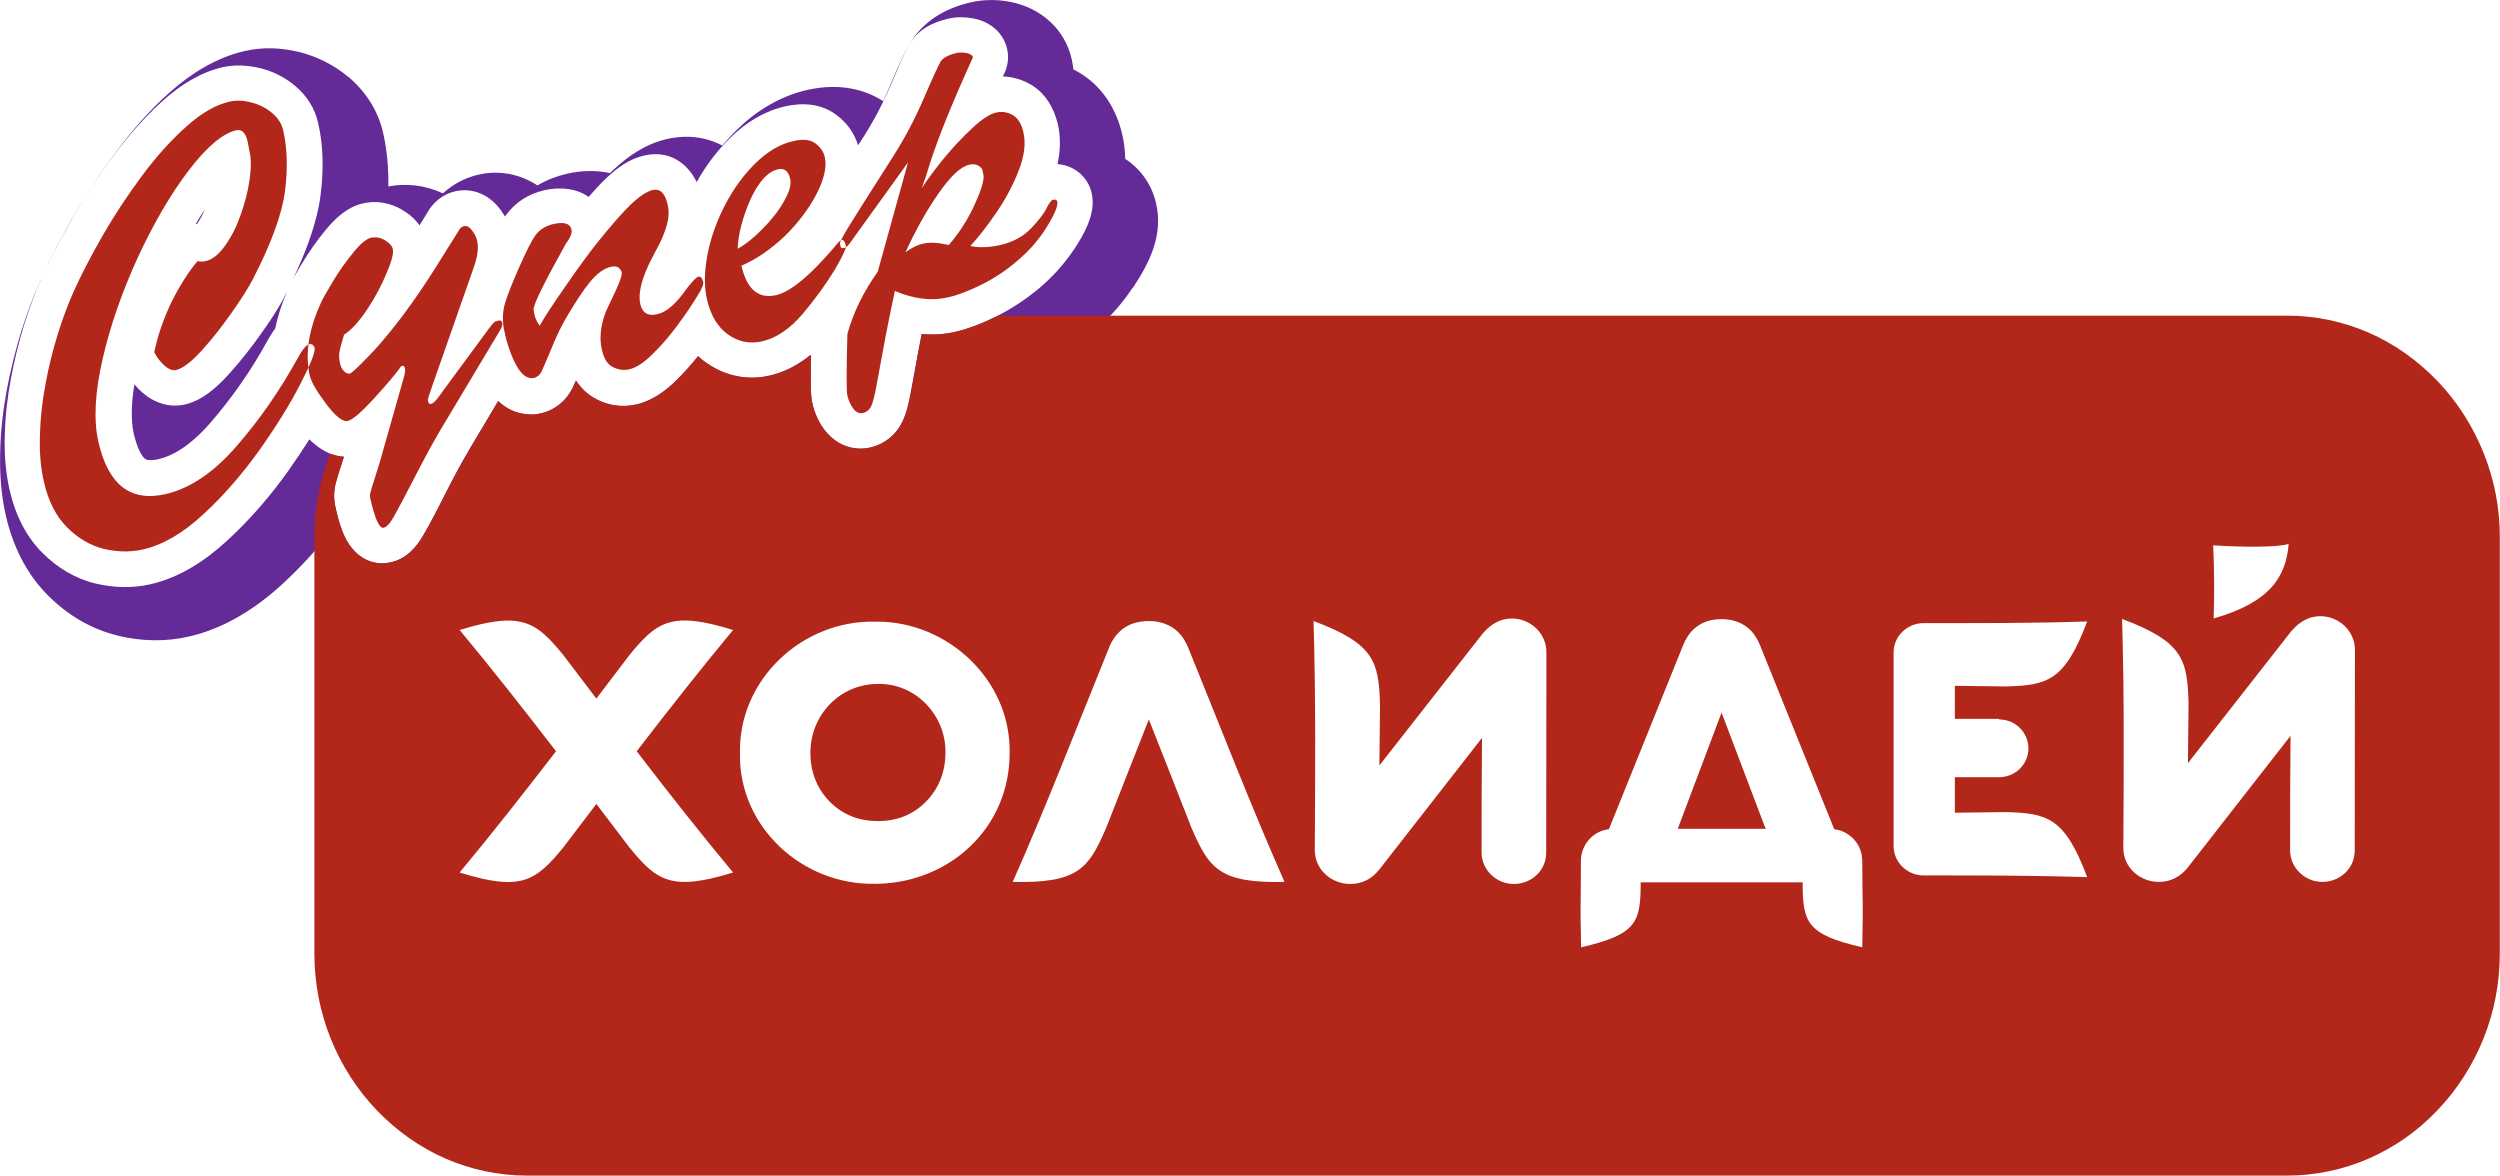
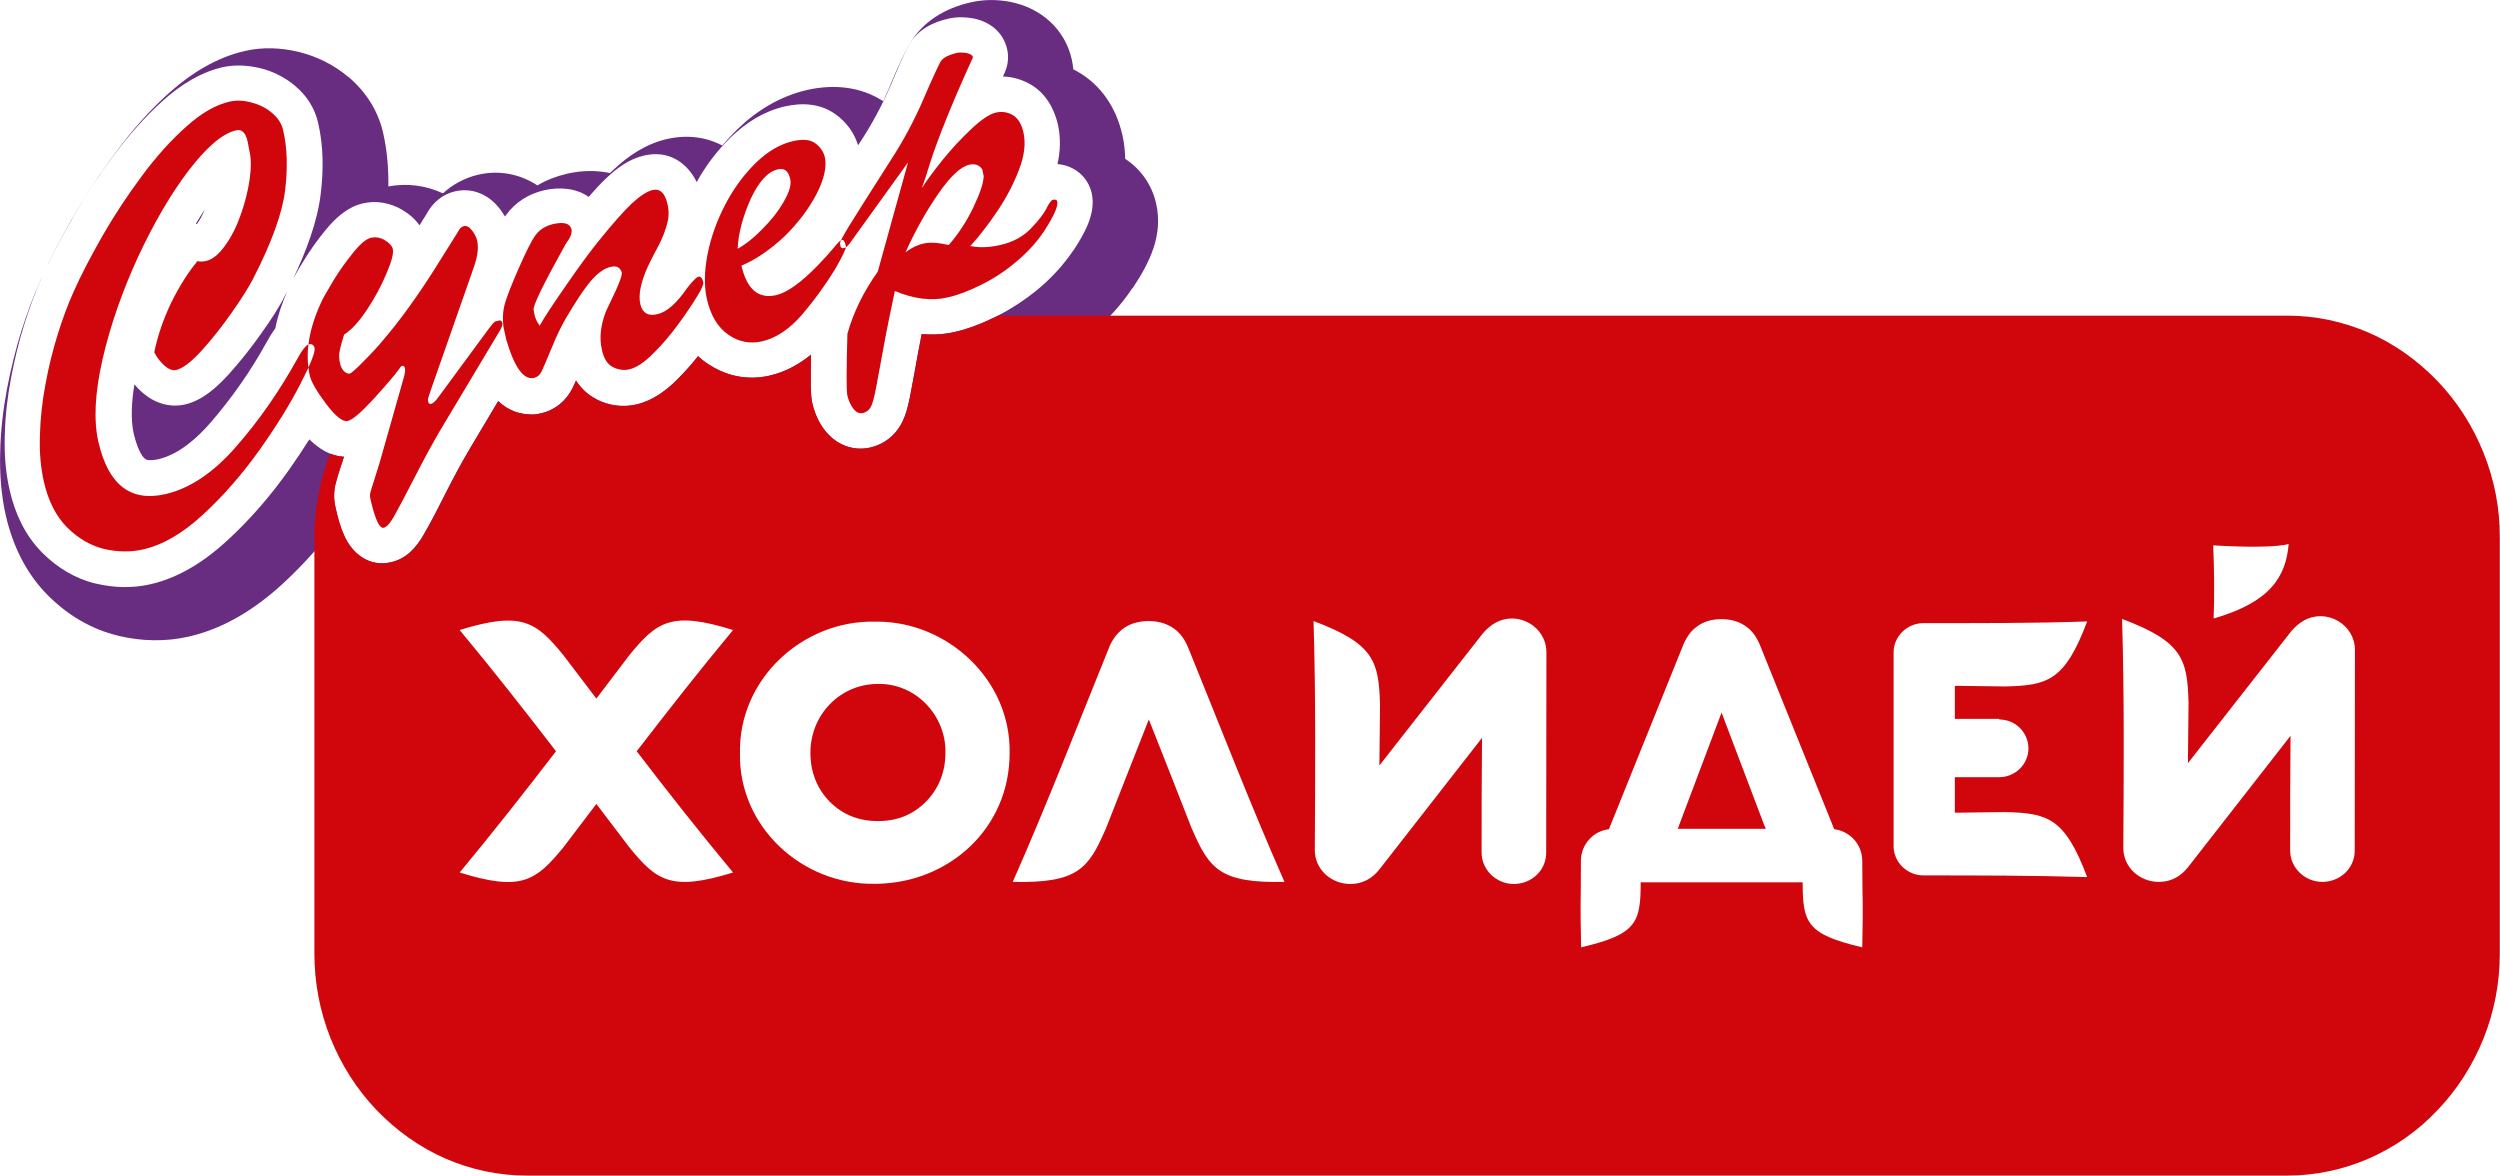
<svg xmlns="http://www.w3.org/2000/svg" version="1.1" id="_x31_" x="0px" y="0px" viewBox="0 0 1196 562.4" style="enable-background:new 0 0 1196 562.4;" xml:space="preserve">
  <style type="text/css">
- 	.st0{fill-rule:evenodd;clip-rule:evenodd;fill:#B3271B;}
- 	.st1{fill-rule:evenodd;clip-rule:evenodd;fill:#632A98;}
+ 	.st0{fill-rule:evenodd;clip-rule:evenodd;fill:#D1050C;}
+ 	.st1{fill-rule:evenodd;clip-rule:evenodd;fill:#682C80;}
</style>
  <path class="st0" d="M420,327.2L420,327.2c-18.3,0-32.3,14.9-32.3,32.9c0,9.2,3.1,17.1,9.2,23.4c6.3,6.3,13.9,9.3,23.1,9.3l0.1,0  c9.2,0,16.8-3.1,23-9.4c6.1-6.3,9.2-14.2,9.2-23.4C452.6,342.3,438.1,326.8,420,327.2z" />
  <path class="st0" d="M844.1,395l-20.5-54.1L803.2,395c0,0.1-0.1,0.3-0.1,0.4l-0.5,1.1c14.1,0,28.2,0,42.2,0l-0.5-1.1  C844.2,395.3,844.2,395.1,844.1,395z" />
  <g>
    <path class="st1" d="M98,100.2c-1.5,2.2-2.9,4.5-4.3,6.8l0.5,0.2C95.8,105,97,102.6,98,100.2z" />
    <path class="st1" d="M125.2,159.2c-4.9,7-10.2,13.7-15.9,20c-5.6,6.1-12.5,12.4-20.8,14.3c-7.6,1.7-14.8-0.8-20.5-5.8l-0.1-0.1   c-1.3-1.1-2.5-2.4-3.6-3.7c-1.3,7.9-1.9,16.6-0.3,23.7c0.7,2.9,2.9,10.7,5.9,12.2c1.5,0.7,4.3,0.2,5.8-0.1   c9.9-2.3,18.6-10.1,25.1-17.6c10.2-11.8,19.2-24.7,26.7-38.3c1.3-2.3,2.6-4.6,4.2-6.7c1.2-6.1,3.2-12,5.7-17.7   c-0.3,0.7-0.7,1.3-1,1.9C133.3,147.5,129.2,153.6,125.2,159.2z" />
    <path class="st1" d="M553.1,97.4c-2.1-9.3-7.6-16.7-14.8-21.4c-0.1-3.9-0.5-7.8-1.4-11.6c-2.9-12.7-10-23.7-21.5-30.2   c-0.6-0.3-1.2-0.7-1.9-1c-0.2-1.6-0.4-3.2-0.8-4.9c-3.3-14.6-15-24.6-29.4-27.4c-6.2-1.2-12.6-1.2-18.8,0.2   c-12.4,2.8-23.3,9.2-29.7,20.5c-3.7,6.5-7,14.7-9.9,21.5c-0.8,1.8-1.6,3.5-2.4,5.3c-10.8-7-23.6-8.2-36.2-5.4   c-13.1,3-24.4,9.9-33.9,19.2c-2.4,2.4-4.7,4.9-6.9,7.4c-7.6-4-16.6-5.3-26.4-3.1c-10,2.3-18.4,7.9-25.7,14.8   c-0.5,0.5-1.1,1-1.6,1.5c-6.5-1.4-13.5-1.3-20.5,0.3c-5.1,1.2-9.8,3-14.2,5.6c-8.2-5.4-18.3-7.5-28.4-5.1   c-6.4,1.5-12.1,4.6-16.8,8.9c-8.1-3.8-17.3-5-26.1-3.3c0.1-8.6-0.6-17.2-2.5-25.6c-2.4-10.6-8.3-19.8-16.6-26.8l-0.2-0.1   c-6.8-5.7-14.7-9.6-23.3-11.8l-0.1,0c-8.5-2.1-17.4-2.5-26-0.5c-13.5,3.1-25.4,10.5-35.7,19.6c-9.6,8.5-18.2,18.3-25.8,28.6   C48,82.7,41,93.4,34.6,104.5l0,0.1c-5.6,9.7-10.9,19.7-15.5,30l0,0.1c-3.5,7.8-6.4,15.9-9,24.1c-2.8,9-5,18.2-6.8,27.5   C1.5,196,0.3,206,0.1,216c-0.3,10.3,0.4,20.7,2.7,30.7c3.3,14.3,9.6,27.5,20,38l0.1,0.1c9.4,9.4,20.6,16.2,33.6,19.3l0.2,0.1   c11.1,2.6,22.6,2.9,33.8,0.3c16.9-3.9,31.7-13.3,44.4-24.9c8.5-7.8,16.4-16.4,23.5-25.4c0,0.2,0.1,0.5,0.1,0.7   c1.3,5.8,3,11.8,5.4,17.2c7.4,16.1,23.4,26.1,41.4,22c12.1-2.8,20.7-11,26.7-21.4c3.8-6.6,7.3-13.6,10.7-20.3   c3.5-6.8,7.1-13.7,11-20.3l5.5-9.2c5.4,1.3,11.4,1.4,18-0.2c5.9-1.4,11.3-4,15.8-7.7c9.3,4.5,19.7,5.7,29.8,3.4   c11.1-2.5,20.3-9,28.1-16.9c0.2-0.2,0.3-0.3,0.5-0.5c10.9,5.1,23,6.5,35,3.7c0,0,0,0,0,0c0,0.2,0.1,0.4,0.1,0.6   c1.6,7.2,4.7,13.9,9.3,19.7l0.1,0.2c9.3,11.6,23.9,17.2,38.5,13.9c11.2-2.6,20.6-9.8,26.1-19.9c3.2-5.9,4.8-12.7,6.1-19.3l0-0.2   c0.9-5,1.8-9.9,2.7-14.9c1.8-0.3,3.7-0.6,5.5-1c8.3-1.9,16.3-5,23.8-8.8c8.3-4.2,16.1-9.3,23.3-15.3l0.1-0.1   c7.6-6.3,14.3-13.6,19.7-21.7l0.2-0.2l0.2-0.2C550.1,125.4,556.5,112.4,553.1,97.4z M513.6,119.7l-0.1,0.1l-0.1,0.1   c-4.6,6.8-10.2,12.9-16.5,18.2c-6.2,5.1-12.9,9.6-20.1,13.2c-6.4,3.2-13.1,5.9-20,7.5c-5.3,1.2-10.6,1.5-15.9,1   c-0.6,3.3-1.3,6.6-1.9,9.9c-1.1,6.2-2.2,12.3-3.4,18.5l0,0.1c-0.9,4.7-2.1,10.2-4.4,14.4c-3.1,5.8-8.4,9.9-14.9,11.4   c-8.3,1.9-16.3-1.4-21.5-7.9l-0.1-0.1c-3-3.8-5-8.3-6.1-13c-0.9-3.8-0.8-8.8-0.8-12.7c0-3.6,0.1-7.2,0.1-10.7   c-5.8,4.7-12.3,8.3-19.8,10c-10.4,2.4-20.8,0.3-29.6-5.7l-0.1,0c-1.6-1.1-3.1-2.3-4.5-3.6c-3,3.8-6.2,7.4-9.6,10.8   c-5.5,5.6-12.1,10.5-19.9,12.3c-6.5,1.5-13.3,0.6-19.2-2.5l-0.1-0.1c-4.1-2.1-7.2-5.2-9.6-8.8c-0.5,1.2-1.1,2.3-1.6,3.5   c-3,6.1-8.4,10.6-15,12.1c-3.1,0.7-3.3,0.7-6.5,0.5c-5.8-0.4-10.4-2.8-14.1-6.3l-13.7,23c-4.1,6.9-7.9,14.1-11.5,21.2   c-3.3,6.5-6.7,13.3-10.4,19.6c-3.6,6.3-8.4,11.7-15.8,13.3c-10.1,2.3-18.2-3.8-22.2-12.6c-2-4.3-3.3-9.3-4.3-13.9   c-0.8-3.5-0.8-7.2,0-10.7c0.6-2.5,1.4-5,2.2-7.5c0.6-1.9,1.3-3.9,1.9-5.8c-6.4-0.3-11.9-3.8-16.5-8.3c-3.2,5-6.5,10-9.9,14.8   c-8.6,12.1-18.4,23.5-29.4,33.6c-10.4,9.6-22.7,17.7-36.7,20.9c-8.7,2-17.5,1.7-26.1-0.3l-0.1,0c-9.9-2.4-18.4-7.6-25.6-14.8   l-0.1-0.1c-8.1-8.2-13-18.7-15.5-29.9c-2-8.7-2.6-17.6-2.3-26.4c0.2-9.2,1.3-18.3,3-27.3c1.6-8.6,3.7-17.1,6.3-25.5   c2.4-7.5,5.1-15,8.3-22.3c4.3-9.7,9.4-19.2,14.7-28.5c6.1-10.5,12.7-20.6,20-30.3c7-9.4,14.8-18.3,23.5-26.1   c8.1-7.2,17.5-13.3,28.2-15.8c6-1.4,12.2-1,18.1,0.4l0.1,0c6.1,1.5,11.8,4.4,16.6,8.4l0.1,0.1c5.5,4.6,9.4,10.6,11,17.7   c2.6,11.2,2.6,22.9,1.2,34.2c-1.6,13.3-7.1,27.6-13.1,40.2c1.4-2.6,3-5.1,4.4-7.5c3.3-5.5,7-10.7,11.1-15.7   c4.7-5.7,10.4-11,17.8-12.7c6.4-1.5,13-0.3,18.7,3l0.1,0.1c3.3,1.9,6.2,4.4,8.3,7.4c1.1-1.8,2.3-3.7,3.4-5.5   c2.9-5.4,7.6-9.4,13.7-10.8c8.1-1.8,15.8,1.5,20.9,7.9c1.1,1.3,2,2.8,2.9,4.2c0.1-0.2,0.3-0.4,0.4-0.6c4.5-6.3,11-10.3,18.4-12   c7.6-1.7,15.5-0.9,21.2,3.2c2.8-3.2,5.7-6.4,8.7-9.2c5.1-4.8,11-9.1,17.9-10.6c11.6-2.7,20.5,3.3,25.1,12.7   c4.4-7.9,9.8-15.1,16.3-21.4c7.3-7.1,15.9-12.5,25.9-14.8c8.4-1.9,17.2-1.4,24.4,3.9c5.1,3.7,8.8,8.8,10.6,14.7   c0.3-0.5,0.6-0.9,0.9-1.4l0.1-0.1c5.6-8.5,10.4-17.5,14.5-26.9c2.7-6.2,5.7-14,9-19.8c4-7.1,11.2-10.7,18.8-12.4   c3.9-0.9,7.9-0.8,11.8-0.1c7.8,1.5,14.3,6.5,16.2,14.6c1,4.3,0.3,8.7-1.7,12.5c-0.1,0.2-0.2,0.5-0.3,0.7c4.5,0.1,8.9,1.4,12.9,3.6   c7.3,4.1,11.5,11.3,13.4,19.3c1.4,6.3,1.2,12.8-0.2,19c7.8,0.6,14.5,5.8,16.4,14C524.4,102.2,518.7,111.9,513.6,119.7z" />
  </g>
  <path class="st0" d="M94.5,124.9c1.1,0.3,2.4,0.3,3.9,0c3.2-0.7,6.3-3.2,9.2-7.3c3-4.1,5.5-9,7.5-14.7c2-5.6,3.5-11.3,4.3-16.9  c0.8-5.6,0.8-10.3-0.1-13.9c-0.1-0.3-0.2-1-0.4-2.1c-0.2-1.1-0.3-1.9-0.5-2.5c-0.9-4-2.7-5.7-5.3-5.2c-6.6,1.5-14.1,7.9-22.8,19.2  c-8.6,11.3-16.7,25.2-24.3,41.5c-7.5,16.4-13.2,32.6-16.9,48.7c-3.7,16.1-4.4,29.4-2,39.8c4.7,20.4,15.3,28.7,32,24.9  c11.8-2.7,23.2-10.4,34.1-23c11-12.6,20.5-26.4,28.8-41.3c2.5-4.7,4.5-7.1,5.8-7.4c1.4-0.3,2.3,0.3,2.7,1.8c0.4,1.8-1.8,7.5-6.7,17  c-4.9,9.6-11.4,20.1-19.6,31.7c-8.2,11.5-17.2,21.9-27,30.9c-9.8,9.1-19.5,14.7-29,16.8c-5.9,1.3-12,1.2-18.5-0.3  c-6.4-1.6-12.3-5-17.6-10.3c-5.3-5.3-9-12.6-11.1-21.8c-1.5-6.6-2.2-14-1.9-22.2c0.2-8.1,1.1-16.4,2.7-24.7  c1.5-8.3,3.5-16.2,5.8-23.6c2.3-7.4,4.8-14.2,7.6-20.4c3.6-8.1,8.3-17.1,13.9-26.9c5.7-9.9,12-19.4,18.9-28.7  c6.9-9.3,14-17.1,21.2-23.5c7.2-6.5,14.1-10.4,20.7-11.9c3.1-0.7,6.5-0.6,10.3,0.4c3.8,1,7.1,2.6,9.9,5c2.9,2.4,4.7,5.2,5.4,8.5  c1.9,8.2,2.2,17.7,0.9,28.5c-1.3,10.8-6.4,25.1-15.5,42.7c-2,3.9-5.3,9.1-10,15.8c-4.7,6.7-9.5,12.8-14.5,18.3  c-5,5.5-9.1,8.5-12.1,9.2c-1.7,0.4-3.6-0.3-5.6-2.1c-2-1.8-3.7-3.9-4.9-6.4c1.6-7.8,4.3-15.7,8.1-23.7  C85.9,136.8,90.1,130.1,94.5,124.9L94.5,124.9z M164.6,160.1c3.6-2.3,7.2-6.3,11-12c3.8-5.7,6.9-11.5,9.3-17.3  c2.5-5.8,3.5-9.7,3-11.7c-0.3-1.5-1.7-2.9-3.8-4.2c-2.2-1.3-4.4-1.6-6.5-1.2c-2.3,0.5-5.1,2.8-8.5,7c-3.4,4.2-6.7,8.7-9.7,13.7  c-3,5-5.1,8.6-6.1,11c-5.7,12.6-7.4,24-5.1,34.3c0.7,3,3.3,7.5,7.8,13.5c4.5,6,8,8.7,10.3,8.2c2.3-0.5,6.4-4,12.2-10.3  c5.8-6.4,10.1-11.3,12.7-14.9c0.4-0.7,0.8-1.1,1.3-1.2c0.6-0.1,1,0.3,1.2,1.1c0.2,0.8,0.1,2-0.3,3.7l-11.8,41.6  c-0.8,2.7-1.7,5.5-2.6,8.3c-1,2.9-1.5,4.9-1.8,5.9c-0.3,1-0.2,2.1,0,3.1c2.2,9.6,4.3,14.2,6.3,13.8c1.4-0.3,3.1-2.1,4.9-5.3  c1.8-3.2,5.2-9.5,10-18.9c4.8-9.4,8.9-16.8,12-22.1l28.9-48.3c0.8-1.5,1.2-2.7,1-3.4c-0.2-0.8-0.6-1.2-1.4-1.2l-2,0.5  c-0.7,0.4-1.8,1.7-3.4,3.9l-23.7,32.2c-1.4,2-2.6,3.1-3.8,3.4c-0.1,0-0.5-0.1-1-0.5l-0.3-1.5c0-0.5,0.7-2.8,2.2-7l19.9-56.8  c1.7-5,2.2-9.1,1.5-12.2c-0.4-1.9-1.3-3.6-2.6-5.2c-1.2-1.6-2.5-2.2-3.8-1.9c-1.1,0.2-2,1.1-2.8,2.7c-3.5,5.6-7.1,11.4-10.9,17.4  c-3.8,6-7.9,12.2-12.4,18.4c-4.4,6.2-9.2,12.2-14.1,17.9c-1.3,1.5-3.8,4.3-7.6,8.1c-3.7,3.8-6,5.8-6.7,6c-0.8,0.2-1.7-0.1-2.7-1  c-1-0.9-1.6-2.1-2-3.8c-0.5-2-0.6-3.8-0.3-5.4C162.7,166.7,163.4,163.9,164.6,160.1L164.6,160.1z M258.2,155.8  c2.2-4,6.5-10.5,12.7-19.4c6.2-9,11.1-15.6,14.6-20c7.2-9,12.8-15.3,16.7-19c3.9-3.6,7.2-5.8,10-6.5c3.6-0.8,6,1.5,7.2,7  c0.7,3.1,0.6,6.2-0.3,9.4c-0.9,3.2-2.1,6.4-3.7,9.5c-1.6,3.1-3.3,6.2-4.9,9.5c-3.9,8.2-5.2,14.6-4.2,19.1c1,4.3,3.7,6,8.2,4.9  c4.5-1,9.2-5.2,14.3-12.6c2.6-3.3,4.4-5.1,5.2-5.3c1.2-0.3,1.9,0.5,2.4,2.4c0.3,1.1-0.6,3.3-2.6,6.5c-2.6,4.3-5.7,8.9-9.3,13.8  c-3.6,4.9-7.5,9.6-11.9,13.9c-4.3,4.4-8.2,6.9-11.6,7.7c-2.6,0.6-5.2,0.2-7.8-1.1c-2.6-1.3-4.4-4.1-5.3-8.5  c-1.2-5.2-0.6-11.1,1.7-17.4c0.1-0.2,0.2-0.5,0.5-1.2c0.3-0.6,1.7-3.7,4.4-9.3c2.2-4.8,3.2-7.8,2.9-9c-0.2-0.8-0.7-1.5-1.5-2.2  c-0.9-0.6-2.1-0.7-3.8-0.3c-3.2,0.7-6.4,3.1-9.7,7c-3.3,4-7.1,9.8-11.7,17.6c-2.2,3.8-4.5,8.5-6.8,14.2c-2.4,5.7-3.9,9.4-4.8,11.2  c-0.8,1.7-2.1,2.7-3.6,3.1c-5,1.1-9.4-5-13.3-18.3l-1.3-5.9c-0.6-4.3-0.3-8.3,0.8-11.9c1.1-3.6,3.2-8.9,6.3-16  c3.6-8.2,6.3-13.6,8.2-16.2c1.9-2.6,4.7-4.4,8.4-5.3c5.2-1.2,8.1-0.3,8.8,2.5c0.4,1.7-0.5,4-2.7,6.9c-10.7,19.2-15.9,29.8-15.4,31.7  C255.7,151.6,256.7,153.9,258.2,155.8L258.2,155.8z M354.7,127.1c2.6,11.3,8.1,16,16.6,14.1c5.2-1.2,11.8-5.9,19.7-14  c3.4-3.5,6-6.4,7.9-8.7c1.9-2.4,3.1-3.6,3.8-3.7c0.9-0.2,1.5,0.8,2,3c0.2,0.9-1.5,4.6-5.2,11c-4.4,7.2-9.6,14.4-15.6,21.5  c-6.1,7.1-12.5,11.4-19.3,13c-5.8,1.3-11.2,0.3-16.2-3.2c-5-3.5-8.4-9.1-10.2-16.9c-1.4-6.2-1.3-13.4,0.3-21.6  c1.6-8.2,4.5-16.1,8.5-23.8c4-7.7,8.9-14.3,14.6-19.9c5.7-5.5,11.6-9,17.9-10.4c4.7-1.1,8.2-0.7,10.6,1.1c2.4,1.8,3.9,4,4.5,6.6  c1,4.6-0.3,10.4-3.9,17.5c-3.7,7.1-8.8,13.9-15.4,20.4C368.5,119.4,361.8,124.1,354.7,127.1L354.7,127.1z M352.9,119  c3.5-1.9,7.4-4.9,11.7-9.3c4.3-4.3,7.8-8.7,10.4-13.3c2.6-4.5,3.7-8.2,3-10.9c-0.8-3.7-2.8-5.2-5.8-4.5c-4.9,1.1-9.2,5.9-13.1,14.2  C355.4,103.6,353.2,111.6,352.9,119L352.9,119z M434.4,77.7L419.9,130c-6.7,9.4-11.6,19.3-14.5,29.7c-0.5,17.7-0.5,27.6,0,29.6  c0.6,2.5,1.6,4.6,2.9,6.3c1.3,1.7,2.8,2.3,4.5,2c1.7-0.4,2.9-1.4,3.8-2.9c0.8-1.5,1.7-4.7,2.6-9.6c0.9-4.9,2-11,3.4-18.4  c1.3-7.4,3.2-16.6,5.5-27.5c9,3.8,17.5,4.9,25.2,3.1c5-1.1,10.4-3.2,16.2-6.1c5.9-2.9,11.5-6.6,16.8-11.1c5.3-4.4,9.7-9.3,13.2-14.5  c4.7-7.3,6.8-12,6.3-14.2c-0.2-0.8-0.9-1.1-2.2-0.8c-0.5,0.1-1.3,1.1-2.3,2.8c-1.5,3.3-4.2,6.9-8,10.8c-3.8,4-8.7,6.6-14.7,8  c-5.3,1.2-10.1,1.4-14.4,0.5c4.4-4.8,8.7-10.4,13-16.8c4.3-6.4,7.7-12.9,10.3-19.7c2.6-6.8,3.3-12.7,2.1-17.9  c-0.9-4.1-2.7-6.9-5.2-8.3c-2.5-1.4-5.2-1.8-8.1-1.1c-2.9,0.7-6.7,3.2-11.4,7.6c-4.7,4.4-9.3,9.3-13.8,14.8  c-4.4,5.5-7.8,10.1-10.1,13.7c1.5-4.1,2.8-8.2,4-12.2c3.9-12.1,10.6-28.7,20.2-49.8c0.2-0.2,0.3-0.5,0.2-0.8  c-0.2-0.8-1.2-1.4-2.9-1.8c-1.8-0.3-3.4-0.4-4.7-0.1c-4.2,1-6.8,2.4-7.9,4.3c-1.1,2-3.9,8-8.2,18c-4.3,10-9.6,19.9-15.8,29.4  c-10.4,16.3-17,26.7-19.8,31.3c-2.8,4.6-4.2,7.3-4.3,8.1l0.4,1.8c0.3,0.5,0.9,0.7,1.9,0.4c0.8-0.2,2.1-1.5,3.8-4.1L434.4,77.7  L434.4,77.7z M433.2,120.7c4.6-10.2,9.8-19.5,15.6-27.9c5.8-8.4,10.8-13.1,14.9-14c2.7-0.6,4.8,0.1,6.2,2.2l0.7,3.3  c-0.1,3.3-1.8,8.3-5,15c-3.2,6.7-7.1,12.6-11.7,17.9c-5-1.1-8.9-1.4-12-0.7C439,117.1,436.1,118.5,433.2,120.7z" />
  <path class="st0" d="M1188.2,216.8c-5.2-13-12.7-24.7-22.1-34.5c-9.4-9.8-20.6-17.8-33-23.2c-12-5.2-25.1-8.1-38.9-8.1H477.5  c-0.2,0.1-0.4,0.2-0.6,0.3c-6.4,3.2-13.1,5.9-20,7.5c-5.3,1.2-10.6,1.5-15.9,1c-0.6,3.3-1.3,6.6-1.9,9.9c-1.1,6.2-2.2,12.3-3.4,18.5  l0,0.1c-0.9,4.7-2.1,10.2-4.4,14.4c-3.1,5.8-8.4,9.9-14.9,11.4c-8.3,1.9-16.3-1.4-21.5-7.9l-0.1-0.1c-3-3.8-5-8.3-6.1-13  c-0.9-3.8-0.8-8.8-0.8-12.7c0-3.6,0.1-7.2,0.1-10.7c-5.8,4.7-12.3,8.3-19.8,10c-10.4,2.4-20.8,0.3-29.6-5.7l-0.1,0  c-1.6-1.1-3.1-2.3-4.5-3.6c-3,3.8-6.2,7.4-9.6,10.8c-5.5,5.6-12.1,10.5-19.9,12.3c-6.5,1.5-13.3,0.6-19.2-2.5l-0.1-0.1  c-4.1-2.1-7.2-5.2-9.6-8.8c-0.5,1.2-1.1,2.3-1.6,3.5c-3,6.1-8.4,10.6-15,12.1c-3.1,0.7-3.3,0.7-6.5,0.5c-5.8-0.4-10.4-2.8-14.1-6.3  l-13.7,23c-4.1,6.9-7.9,14.1-11.5,21.2c-3.3,6.5-6.7,13.3-10.4,19.6c-3.6,6.3-8.4,11.7-15.8,13.3c-10.1,2.3-18.2-3.8-22.2-12.6  c-2-4.3-3.3-9.3-4.3-13.9c-0.8-3.5-0.8-7.2,0-10.7c0.6-2.5,1.4-5,2.2-7.5c0.6-1.9,1.3-3.9,1.9-5.8c-2.3-0.1-4.5-0.6-6.6-1.5  c-4.9,12.4-7.6,26-7.6,40.2v198.9c0,14.3,2.7,27.9,7.7,40.5c5.2,13,12.7,24.7,22.1,34.5c9.4,9.8,20.6,17.8,33,23.2  c12,5.2,25.1,8.1,38.9,8.1h842.1c13.7,0,26.9-2.9,38.9-8.1c12.4-5.4,23.7-13.3,33-23.2c9.4-9.8,16.9-21.5,22.1-34.5  c5-12.5,7.7-26.2,7.7-40.5V257.2C1196,243,1193.2,229.3,1188.2,216.8z M1094.9,260.2c-1.3,15.5-8.5,27.8-35.9,35.7  c0.4-10.3,0.3-23.6-0.2-35C1073.2,261.8,1089.8,261.9,1094.9,260.2z M350.7,417.4c-29.7,9.2-36.6,3.9-49.6-12l-0.3-0.4  c-5.2-6.8-10.3-13.6-15.5-20.4c-5.2,6.8-10.3,13.6-15.5,20.4l-0.3,0.4c-13.1,15.9-19.9,21.3-49.6,12c15.8-19,31-38.4,46.1-58  c-15.1-19.6-30.3-39-46.1-58c29.7-9.2,36.6-3.9,49.6,12l0.3,0.4c5.2,6.8,10.3,13.6,15.5,20.4c5.2-6.8,10.3-13.6,15.5-20.4l0.3-0.4  c13.1-15.9,19.9-21.3,49.6-12c-15.8,19-31,38.4-46.1,58C319.6,379,334.9,398.4,350.7,417.4z M419.9,422.8c-0.5,0-0.9,0-1.4,0  c-34.4,0.7-65.2-27-64.5-62.5c-0.7-35.5,30.1-63.6,64.5-62.9c0.5,0,0.9,0,1.4,0c33.5,0.1,63.8,27.9,63.1,62.9  C483,396.3,454.1,422.1,419.9,422.8z M570.3,396.7l-0.2-0.4c-6.8-17.4-13.6-34.8-20.5-52.1c-6.9,17.4-13.7,34.8-20.5,52.1l-0.2,0.4  c-8.2,18.9-13.3,25.9-44.4,25.2c16.2-36.6,30.7-74.2,45.8-111.4h0l0,0h0c0.7-2,1.7-3.8,2.8-5.4v0c1.1-1.6,2.5-3,4-4.2  c1.6-1.2,3.5-2.2,5.5-2.8c2.1-0.6,4.4-1,6.9-1l0,0h0l0,0c2.6,0,4.9,0.4,6.9,1c2.1,0.7,3.9,1.6,5.5,2.8c1.6,1.2,2.9,2.6,4,4.2v0  c1.1,1.6,2,3.4,2.8,5.4l0,0h0c15.1,37.1,29.6,74.7,45.8,111.4C583.7,422.6,578.5,415.6,570.3,396.7z M739.7,407.9  c0,8.6-7.1,15-15.5,15c-8.3,0-15.4-6.7-15.4-15c0-18.4,0-36.5,0.2-54.9l-49,62.8c-3.5,4.5-8.2,7.1-14,7.1c-9.1,0-17-6.9-17-16.2  c0.2-36.5,0.5-73.1-0.6-109.6c29.1,10.9,31.2,19.4,31.8,40l0,0.5l-0.3,28.6l49.5-63.2c1.9-2.2,3.9-3.9,6.1-5.1  c10.7-5.9,24.3,1.8,24.3,14.2C739.8,344.1,739.7,375.9,739.7,407.9z M890.9,453.2c-26.6-6.2-28.5-11.8-28.5-31.1  c-25.8,0-51.7,0-77.5,0c0,19.3-1.9,24.9-28.5,31.1c-0.5-25.9-0.1-15.3-0.1-41.3c0-4.2,1.7-8,4.3-10.7c2.4-2.5,5.6-4.1,9.1-4.5  l35.3-87.5l0,0c1.5-3.8,3.5-7,6.6-9.3c3.1-2.4,7-3.7,12-3.7h0h0c5,0,8.9,1.4,12,3.7c3.1,2.3,5.1,5.5,6.6,9.3l0,0l35.3,87.5  c3.5,0.4,6.7,2.1,9.1,4.5c2.7,2.8,4.3,6.5,4.3,10.7C891,437.9,891.4,427.3,890.9,453.2z M956.4,344.2c8,0,14,6.4,14,13.9  c0,7.4-6.2,13.7-14,13.7h-21.2v17l24.2-0.3c20.1,0.5,28.4,2.6,39.1,31.1c-26.1-0.8-52.1-0.8-78.3-0.8c-7.7,0-14.3-6.2-14.3-14v-12.4  v-67.9v-12.4c0-7.8,6.6-14,14.3-14c26.1,0,52.1,0.1,78.3-0.8c-10.7,28.5-19,30.6-39.1,31.1l-24.2-0.3v15.8H956.4z M1126.5,406.9  c0,8.6-7.1,15-15.5,15c-8.3,0-15.4-6.7-15.4-15c0-18.4,0-36.5,0.2-54.9l-49,62.8c-3.5,4.5-8.2,7.1-14,7.1c-9.1,0-17-6.9-17-16.2  c0.2-36.5,0.5-73.1-0.6-109.6c29.1,10.9,31.2,19.4,31.8,40l0,0.4l-0.3,28.6l49.5-63.2c1.9-2.2,3.9-3.9,6.1-5.1  c10.7-5.9,24.3,1.8,24.3,14.2C1126.6,343.1,1126.5,375,1126.5,406.9z" />
</svg>
